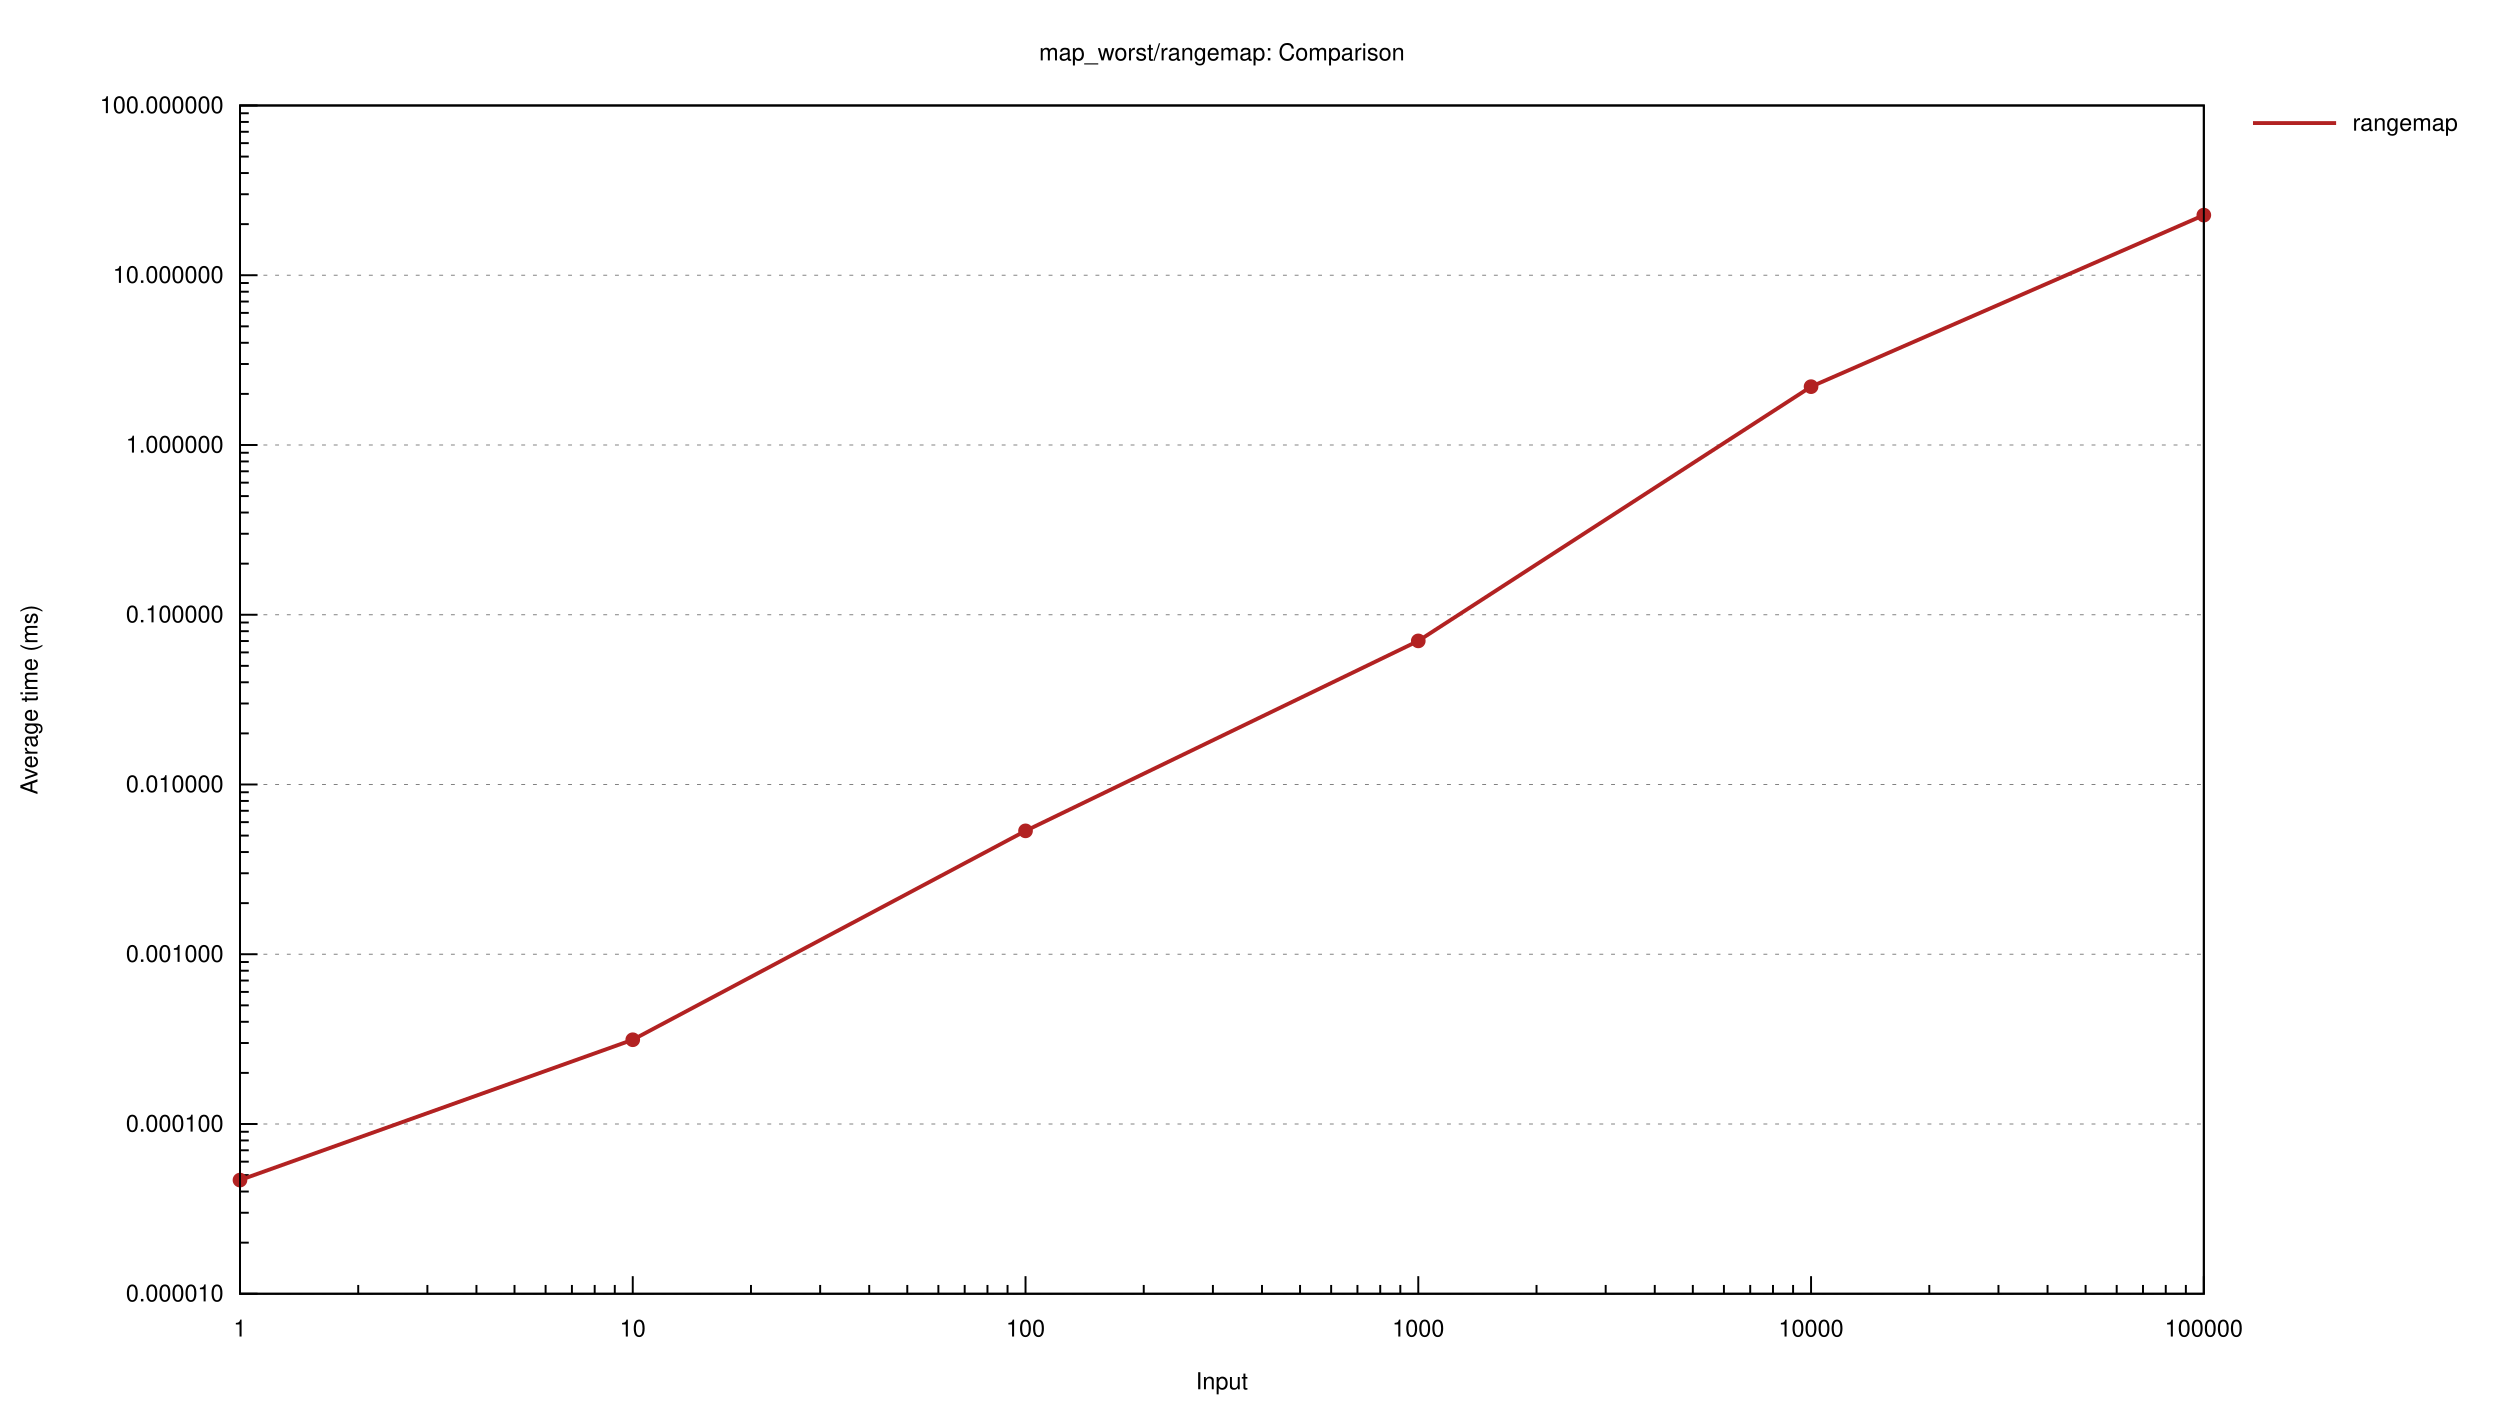
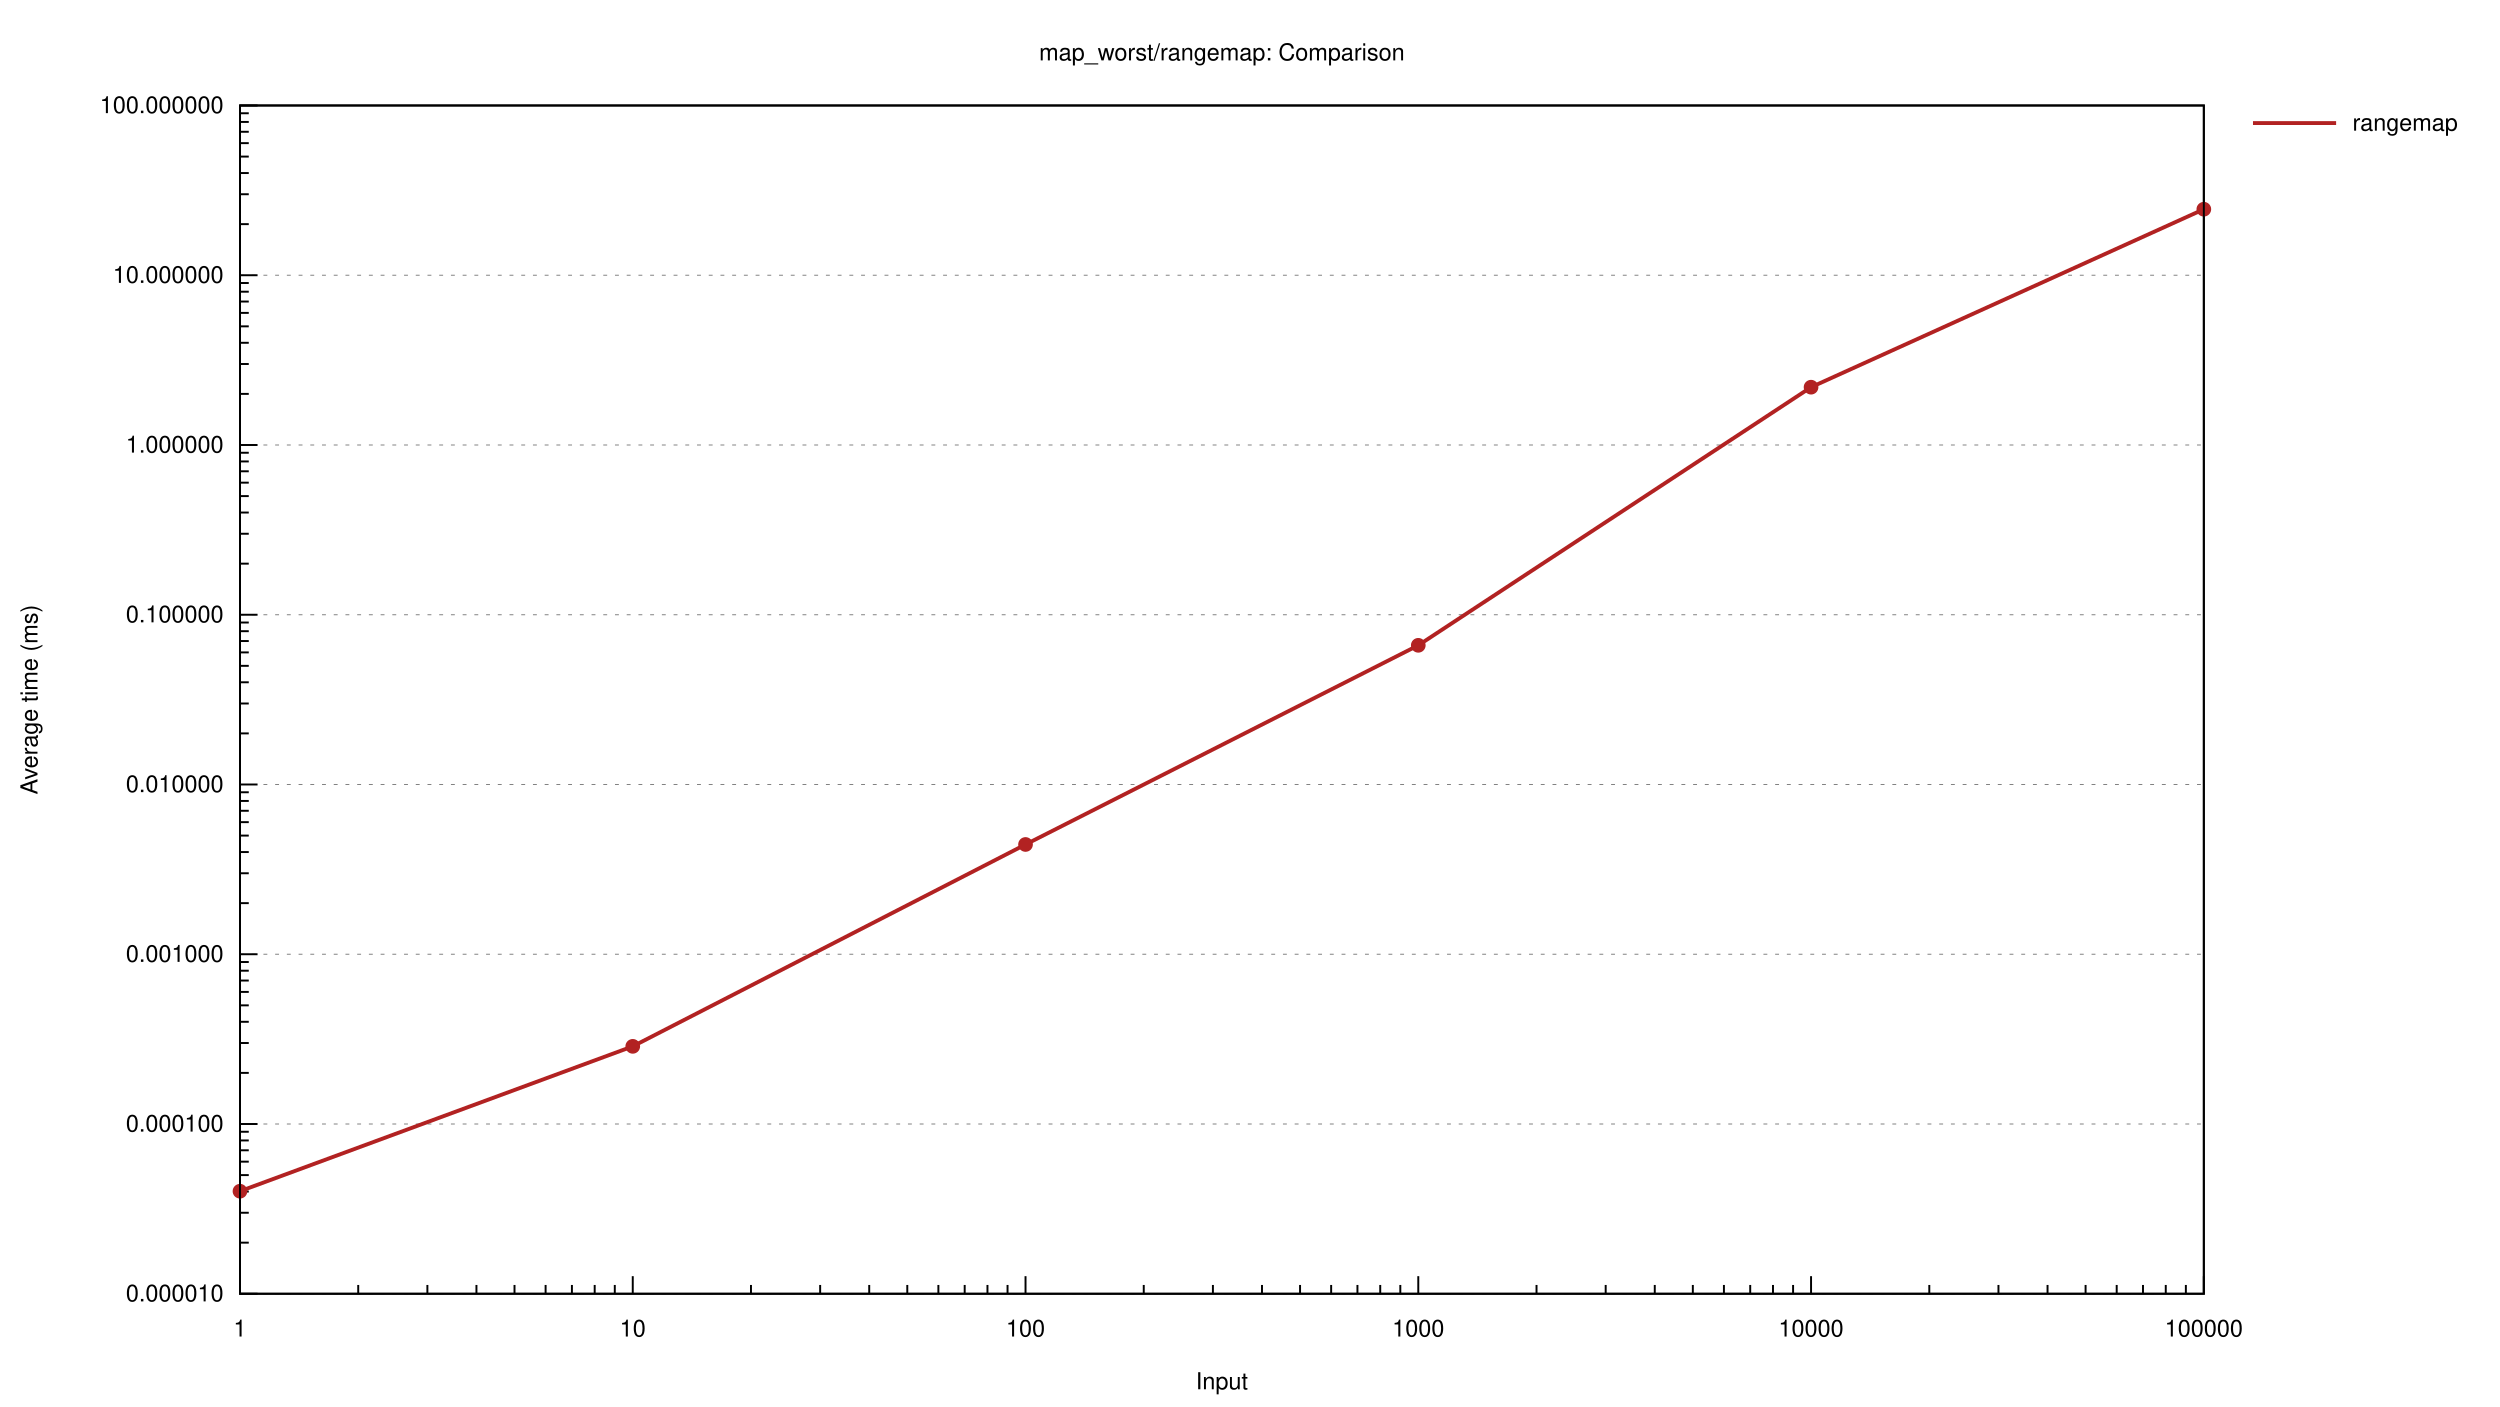
<svg xmlns="http://www.w3.org/2000/svg" xmlns:xlink="http://www.w3.org/1999/xlink" viewBox="0 0 1280 720">
  <g id="gnuplot_canvas">
    <rect x="0" y="0" width="1280" height="720" fill="none" />
    <defs>
      <circle id="gpDot" r="0.5" stroke-width="0.5" stroke="currentColor" />
      <path id="gpPt0" stroke-width="0.222" stroke="currentColor" d="M-1,0 h2 M0,-1 v2" />
      <path id="gpPt1" stroke-width="0.222" stroke="currentColor" d="M-1,-1 L1,1 M1,-1 L-1,1" />
      <path id="gpPt2" stroke-width="0.222" stroke="currentColor" d="M-1,0 L1,0 M0,-1 L0,1 M-1,-1 L1,1 M-1,1 L1,-1" />
      <rect id="gpPt3" stroke-width="0.222" stroke="currentColor" x="-1" y="-1" width="2" height="2" />
      <rect id="gpPt4" stroke-width="0.222" stroke="currentColor" fill="currentColor" x="-1" y="-1" width="2" height="2" />
      <circle id="gpPt5" stroke-width="0.222" stroke="currentColor" cx="0" cy="0" r="1" />
      <use xlink:href="#gpPt5" id="gpPt6" fill="currentColor" stroke="none" />
      <path id="gpPt7" stroke-width="0.222" stroke="currentColor" d="M0,-1.33 L-1.33,0.67 L1.33,0.67 z" />
      <use xlink:href="#gpPt7" id="gpPt8" fill="currentColor" stroke="none" />
      <use xlink:href="#gpPt7" id="gpPt9" stroke="currentColor" transform="rotate(180)" />
      <use xlink:href="#gpPt9" id="gpPt10" fill="currentColor" stroke="none" />
      <use xlink:href="#gpPt3" id="gpPt11" stroke="currentColor" transform="rotate(45)" />
      <use xlink:href="#gpPt11" id="gpPt12" fill="currentColor" stroke="none" />
      <path id="gpPt13" stroke-width="0.222" stroke="currentColor" d="M0,1.330 L1.265,0.411 L0.782,-1.067 L-0.782,-1.076 L-1.265,0.411 z" />
      <use xlink:href="#gpPt13" id="gpPt14" fill="currentColor" stroke="none" />
      <filter id="textbox" filterUnits="objectBoundingBox" x="0" y="0" height="1" width="1">
        <feFlood flood-color="white" flood-opacity="1" result="bgnd" />
        <feComposite in="SourceGraphic" in2="bgnd" operator="atop" />
      </filter>
      <filter id="greybox" filterUnits="objectBoundingBox" x="0" y="0" height="1" width="1">
        <feFlood flood-color="lightgrey" flood-opacity="1" result="grey" />
        <feComposite in="SourceGraphic" in2="grey" operator="atop" />
      </filter>
    </defs>
    <g fill="none" color="white" stroke="currentColor" stroke-width="1.00" stroke-linecap="butt" stroke-linejoin="miter">
</g>
    <g fill="none" color="black" stroke="currentColor" stroke-width="1.00" stroke-linecap="butt" stroke-linejoin="miter">
</g>
    <g fill="none" color="black" stroke="black" stroke-width="0.50" stroke-linecap="butt" stroke-linejoin="miter">
</g>
    <g fill="none" color="gray" stroke="currentColor" stroke-width="0.50" stroke-linecap="butt" stroke-linejoin="miter">
      <path stroke="gray" stroke-dasharray="2,4" class="gridline" d="M122.87,662.40 L1128.36,662.40  " />
    </g>
    <g fill="none" color="gray" stroke="gray" stroke-width="1.00" stroke-linecap="butt" stroke-linejoin="miter">
</g>
    <g fill="none" color="black" stroke="currentColor" stroke-width="1.00" stroke-linecap="butt" stroke-linejoin="miter">
      <path stroke="black" d="M122.87,662.40 L131.87,662.40  " />
      <g transform="translate(114.48,666.30)" stroke="none" fill="black" font-family="Helvetica" font-size="12.00" text-anchor="end">
        <text>
          <tspan font-family="Helvetica">0.000010</tspan>
        </text>
      </g>
    </g>
    <g fill="none" color="black" stroke="currentColor" stroke-width="1.00" stroke-linecap="butt" stroke-linejoin="miter">
      <path stroke="black" d="M122.87,636.24 L127.37,636.24 M122.87,620.93 L127.37,620.93 M122.87,610.07 L127.37,610.07 M122.87,601.65 L127.37,601.65   M122.87,594.77 L127.37,594.77 M122.87,588.95 L127.37,588.95 M122.87,583.91 L127.37,583.91 M122.87,579.46 L127.37,579.46    " />
    </g>
    <g fill="none" color="black" stroke="black" stroke-width="0.50" stroke-linecap="butt" stroke-linejoin="miter">
</g>
    <g fill="none" color="gray" stroke="currentColor" stroke-width="0.50" stroke-linecap="butt" stroke-linejoin="miter">
      <path stroke="gray" stroke-dasharray="2,4" class="gridline" d="M122.87,575.49 L1128.36,575.49  " />
    </g>
    <g fill="none" color="gray" stroke="gray" stroke-width="1.00" stroke-linecap="butt" stroke-linejoin="miter">
</g>
    <g fill="none" color="black" stroke="currentColor" stroke-width="1.00" stroke-linecap="butt" stroke-linejoin="miter">
      <path stroke="black" d="M122.87,575.49 L131.87,575.49  " />
      <g transform="translate(114.48,579.39)" stroke="none" fill="black" font-family="Helvetica" font-size="12.00" text-anchor="end">
        <text>
          <tspan font-family="Helvetica">0.000100</tspan>
        </text>
      </g>
    </g>
    <g fill="none" color="black" stroke="currentColor" stroke-width="1.00" stroke-linecap="butt" stroke-linejoin="miter">
      <path stroke="black" d="M122.87,549.32 L127.37,549.32 M122.87,534.02 L127.37,534.02 M122.87,523.16 L127.37,523.16 M122.87,514.74 L127.37,514.74   M122.87,507.86 L127.37,507.86 M122.87,502.04 L127.37,502.04 M122.87,497.00 L127.37,497.00 M122.87,492.55 L127.37,492.55    " />
    </g>
    <g fill="none" color="black" stroke="black" stroke-width="0.50" stroke-linecap="butt" stroke-linejoin="miter">
</g>
    <g fill="none" color="gray" stroke="currentColor" stroke-width="0.50" stroke-linecap="butt" stroke-linejoin="miter">
      <path stroke="gray" stroke-dasharray="2,4" class="gridline" d="M122.87,488.57 L1128.36,488.57  " />
    </g>
    <g fill="none" color="gray" stroke="gray" stroke-width="1.00" stroke-linecap="butt" stroke-linejoin="miter">
</g>
    <g fill="none" color="black" stroke="currentColor" stroke-width="1.00" stroke-linecap="butt" stroke-linejoin="miter">
      <path stroke="black" d="M122.87,488.57 L131.87,488.57  " />
      <g transform="translate(114.48,492.47)" stroke="none" fill="black" font-family="Helvetica" font-size="12.00" text-anchor="end">
        <text>
          <tspan font-family="Helvetica">0.001000</tspan>
        </text>
      </g>
    </g>
    <g fill="none" color="black" stroke="currentColor" stroke-width="1.00" stroke-linecap="butt" stroke-linejoin="miter">
      <path stroke="black" d="M122.87,462.41 L127.37,462.41 M122.87,447.11 L127.37,447.11 M122.87,436.25 L127.37,436.25 M122.87,427.82 L127.37,427.82   M122.87,420.94 L127.37,420.94 M122.87,415.12 L127.37,415.12 M122.87,410.08 L127.37,410.08 M122.87,405.64 L127.37,405.64    " />
    </g>
    <g fill="none" color="black" stroke="black" stroke-width="0.50" stroke-linecap="butt" stroke-linejoin="miter">
</g>
    <g fill="none" color="gray" stroke="currentColor" stroke-width="0.50" stroke-linecap="butt" stroke-linejoin="miter">
      <path stroke="gray" stroke-dasharray="2,4" class="gridline" d="M122.87,401.66 L1128.36,401.66  " />
    </g>
    <g fill="none" color="gray" stroke="gray" stroke-width="1.00" stroke-linecap="butt" stroke-linejoin="miter">
</g>
    <g fill="none" color="black" stroke="currentColor" stroke-width="1.00" stroke-linecap="butt" stroke-linejoin="miter">
      <path stroke="black" d="M122.87,401.66 L131.87,401.66  " />
      <g transform="translate(114.48,405.56)" stroke="none" fill="black" font-family="Helvetica" font-size="12.00" text-anchor="end">
        <text>
          <tspan font-family="Helvetica">0.010000</tspan>
        </text>
      </g>
    </g>
    <g fill="none" color="black" stroke="currentColor" stroke-width="1.00" stroke-linecap="butt" stroke-linejoin="miter">
      <path stroke="black" d="M122.87,375.50 L127.37,375.50 M122.87,360.19 L127.37,360.19 M122.87,349.33 L127.37,349.33 M122.87,340.91 L127.37,340.91   M122.87,334.03 L127.37,334.03 M122.87,328.21 L127.37,328.21 M122.87,323.17 L127.37,323.17 M122.87,318.73 L127.37,318.73    " />
    </g>
    <g fill="none" color="black" stroke="black" stroke-width="0.50" stroke-linecap="butt" stroke-linejoin="miter">
</g>
    <g fill="none" color="gray" stroke="currentColor" stroke-width="0.50" stroke-linecap="butt" stroke-linejoin="miter">
      <path stroke="gray" stroke-dasharray="2,4" class="gridline" d="M122.87,314.75 L1128.36,314.75  " />
    </g>
    <g fill="none" color="gray" stroke="gray" stroke-width="1.00" stroke-linecap="butt" stroke-linejoin="miter">
</g>
    <g fill="none" color="black" stroke="currentColor" stroke-width="1.00" stroke-linecap="butt" stroke-linejoin="miter">
      <path stroke="black" d="M122.87,314.75 L131.87,314.75  " />
      <g transform="translate(114.48,318.65)" stroke="none" fill="black" font-family="Helvetica" font-size="12.00" text-anchor="end">
        <text>
          <tspan font-family="Helvetica">0.100000</tspan>
        </text>
      </g>
    </g>
    <g fill="none" color="black" stroke="currentColor" stroke-width="1.00" stroke-linecap="butt" stroke-linejoin="miter">
      <path stroke="black" d="M122.87,288.59 L127.37,288.59 M122.87,273.28 L127.37,273.28 M122.87,262.42 L127.37,262.42 M122.87,254.00 L127.37,254.00   M122.87,247.12 L127.37,247.12 M122.87,241.30 L127.37,241.30 M122.87,236.26 L127.37,236.26 M122.87,231.81 L127.37,231.81    " />
    </g>
    <g fill="none" color="black" stroke="black" stroke-width="0.50" stroke-linecap="butt" stroke-linejoin="miter">
</g>
    <g fill="none" color="gray" stroke="currentColor" stroke-width="0.50" stroke-linecap="butt" stroke-linejoin="miter">
      <path stroke="gray" stroke-dasharray="2,4" class="gridline" d="M122.87,227.84 L1128.36,227.84  " />
    </g>
    <g fill="none" color="gray" stroke="gray" stroke-width="1.00" stroke-linecap="butt" stroke-linejoin="miter">
</g>
    <g fill="none" color="black" stroke="currentColor" stroke-width="1.00" stroke-linecap="butt" stroke-linejoin="miter">
      <path stroke="black" d="M122.87,227.84 L131.87,227.84  " />
      <g transform="translate(114.48,231.74)" stroke="none" fill="black" font-family="Helvetica" font-size="12.00" text-anchor="end">
        <text>
          <tspan font-family="Helvetica">1.000000</tspan>
        </text>
      </g>
    </g>
    <g fill="none" color="black" stroke="currentColor" stroke-width="1.00" stroke-linecap="butt" stroke-linejoin="miter">
      <path stroke="black" d="M122.87,201.67 L127.37,201.67 M122.87,186.37 L127.37,186.37 M122.87,175.51 L127.37,175.51 M122.87,167.09 L127.37,167.09   M122.87,160.20 L127.37,160.20 M122.87,154.39 L127.37,154.39 M122.87,149.35 L127.37,149.35 M122.87,144.90 L127.37,144.90    " />
    </g>
    <g fill="none" color="black" stroke="black" stroke-width="0.50" stroke-linecap="butt" stroke-linejoin="miter">
</g>
    <g fill="none" color="gray" stroke="currentColor" stroke-width="0.50" stroke-linecap="butt" stroke-linejoin="miter">
      <path stroke="gray" stroke-dasharray="2,4" class="gridline" d="M122.87,140.92 L1128.36,140.92  " />
    </g>
    <g fill="none" color="gray" stroke="gray" stroke-width="1.00" stroke-linecap="butt" stroke-linejoin="miter">
</g>
    <g fill="none" color="black" stroke="currentColor" stroke-width="1.00" stroke-linecap="butt" stroke-linejoin="miter">
      <path stroke="black" d="M122.87,140.92 L131.87,140.92  " />
      <g transform="translate(114.48,144.82)" stroke="none" fill="black" font-family="Helvetica" font-size="12.00" text-anchor="end">
        <text>
          <tspan font-family="Helvetica">10.000000</tspan>
        </text>
      </g>
    </g>
    <g fill="none" color="black" stroke="currentColor" stroke-width="1.00" stroke-linecap="butt" stroke-linejoin="miter">
      <path stroke="black" d="M122.87,114.76 L127.37,114.76 M122.87,99.45 L127.37,99.45 M122.87,88.60 L127.37,88.60 M122.87,80.17 L127.37,80.17   M122.87,73.29 L127.37,73.29 M122.87,67.47 L127.37,67.47 M122.87,62.43 L127.37,62.43 M122.87,57.99 L127.37,57.99    " />
    </g>
    <g fill="none" color="black" stroke="black" stroke-width="0.50" stroke-linecap="butt" stroke-linejoin="miter">
</g>
    <g fill="none" color="gray" stroke="currentColor" stroke-width="0.50" stroke-linecap="butt" stroke-linejoin="miter">
      <path stroke="gray" stroke-dasharray="2,4" class="gridline" d="M122.87,54.01 L1128.36,54.01  " />
    </g>
    <g fill="none" color="gray" stroke="gray" stroke-width="1.00" stroke-linecap="butt" stroke-linejoin="miter">
</g>
    <g fill="none" color="black" stroke="currentColor" stroke-width="1.00" stroke-linecap="butt" stroke-linejoin="miter">
      <path stroke="black" d="M122.87,54.01 L131.87,54.01  " />
      <g transform="translate(114.48,57.91)" stroke="none" fill="black" font-family="Helvetica" font-size="12.00" text-anchor="end">
        <text>
          <tspan font-family="Helvetica">100.000000</tspan>
        </text>
      </g>
    </g>
    <g fill="none" color="black" stroke="currentColor" stroke-width="1.00" stroke-linecap="butt" stroke-linejoin="miter">
      <path stroke="black" d="M122.87,662.40 L122.87,653.40  " />
      <g transform="translate(122.87,684.30)" stroke="none" fill="black" font-family="Helvetica" font-size="12.00" text-anchor="middle">
        <text>
          <tspan font-family="Helvetica"> 1</tspan>
        </text>
      </g>
    </g>
    <g fill="none" color="black" stroke="currentColor" stroke-width="1.00" stroke-linecap="butt" stroke-linejoin="miter">
      <path stroke="black" d="M183.41,662.40 L183.41,657.90 M218.82,662.40 L218.82,657.90 M243.94,662.40 L243.94,657.90 M263.43,662.40 L263.43,657.90   M279.35,662.40 L279.35,657.90 M292.82,662.40 L292.82,657.90 M304.48,662.40 L304.48,657.90 M314.77,662.40 L314.77,657.90   M323.97,662.40 L323.97,653.40  " />
      <g transform="translate(323.97,684.30)" stroke="none" fill="black" font-family="Helvetica" font-size="12.00" text-anchor="middle">
        <text>
          <tspan font-family="Helvetica"> 10</tspan>
        </text>
      </g>
    </g>
    <g fill="none" color="black" stroke="currentColor" stroke-width="1.00" stroke-linecap="butt" stroke-linejoin="miter">
      <path stroke="black" d="M384.50,662.40 L384.50,657.90 M419.92,662.40 L419.92,657.90 M445.04,662.40 L445.04,657.90 M464.53,662.40 L464.53,657.90   M480.45,662.40 L480.45,657.90 M493.92,662.40 L493.92,657.90 M505.58,662.40 L505.58,657.90 M515.86,662.40 L515.86,657.90   M525.07,662.40 L525.07,653.40  " />
      <g transform="translate(525.07,684.30)" stroke="none" fill="black" font-family="Helvetica" font-size="12.00" text-anchor="middle">
        <text>
          <tspan font-family="Helvetica"> 100</tspan>
        </text>
      </g>
    </g>
    <g fill="none" color="black" stroke="currentColor" stroke-width="1.00" stroke-linecap="butt" stroke-linejoin="miter">
      <path stroke="black" d="M585.60,662.40 L585.60,657.90 M621.01,662.40 L621.01,657.90 M646.14,662.40 L646.14,657.90 M665.63,662.40 L665.63,657.90   M681.55,662.40 L681.55,657.90 M695.01,662.40 L695.01,657.90 M706.68,662.40 L706.68,657.90 M716.96,662.40 L716.96,657.90   M726.16,662.40 L726.16,653.40  " />
      <g transform="translate(726.16,684.30)" stroke="none" fill="black" font-family="Helvetica" font-size="12.00" text-anchor="middle">
        <text>
          <tspan font-family="Helvetica"> 1000</tspan>
        </text>
      </g>
    </g>
    <g fill="none" color="black" stroke="currentColor" stroke-width="1.00" stroke-linecap="butt" stroke-linejoin="miter">
      <path stroke="black" d="M786.70,662.40 L786.70,657.90 M822.11,662.40 L822.11,657.90 M847.24,662.40 L847.24,657.90 M866.73,662.40 L866.73,657.90   M882.65,662.40 L882.65,657.90 M896.11,662.40 L896.11,657.90 M907.77,662.40 L907.77,657.90 M918.06,662.40 L918.06,657.90   M927.26,662.40 L927.26,653.40  " />
      <g transform="translate(927.26,684.30)" stroke="none" fill="black" font-family="Helvetica" font-size="12.00" text-anchor="middle">
        <text>
          <tspan font-family="Helvetica"> 10000</tspan>
        </text>
      </g>
    </g>
    <g fill="none" color="black" stroke="currentColor" stroke-width="1.00" stroke-linecap="butt" stroke-linejoin="miter">
      <path stroke="black" d="M987.80,662.40 L987.80,657.90 M1023.21,662.40 L1023.21,657.90 M1048.34,662.40 L1048.34,657.90 M1067.82,662.40 L1067.82,657.90   M1083.75,662.40 L1083.75,657.90 M1097.21,662.40 L1097.21,657.90 M1108.87,662.40 L1108.87,657.90 M1119.16,662.40 L1119.16,657.90   M1128.36,662.40 L1128.36,653.40  " />
      <g transform="translate(1128.36,684.30)" stroke="none" fill="black" font-family="Helvetica" font-size="12.00" text-anchor="middle">
        <text>
          <tspan font-family="Helvetica"> 100000</tspan>
        </text>
      </g>
    </g>
    <g fill="none" color="black" stroke="currentColor" stroke-width="1.00" stroke-linecap="butt" stroke-linejoin="miter">
</g>
    <g fill="none" color="black" stroke="currentColor" stroke-width="1.00" stroke-linecap="butt" stroke-linejoin="miter">
      <path stroke="black" d="M122.87,54.01 L122.87,662.40 L1128.36,662.40 L1128.36,54.01 L122.87,54.01 Z  " />
    </g>
    <g fill="none" color="black" stroke="currentColor" stroke-width="1.00" stroke-linecap="butt" stroke-linejoin="miter">
      <g transform="translate(19.18,358.21) rotate(270)" stroke="none" fill="black" font-family="Helvetica" font-size="12.00" text-anchor="middle">
        <text>
          <tspan font-family="Helvetica">Average time (ms)</tspan>
        </text>
      </g>
    </g>
    <g fill="none" color="black" stroke="currentColor" stroke-width="1.00" stroke-linecap="butt" stroke-linejoin="miter">
      <g transform="translate(625.61,711.30)" stroke="none" fill="black" font-family="Helvetica" font-size="12.00" text-anchor="middle">
        <text>
          <tspan font-family="Helvetica">Input</tspan>
        </text>
      </g>
    </g>
    <g fill="none" color="black" stroke="currentColor" stroke-width="1.00" stroke-linecap="butt" stroke-linejoin="miter">
</g>
    <g id="gnuplot_plot_1">
      <g fill="none" color="white" stroke="currentColor" stroke-width="2.00" stroke-linecap="butt" stroke-linejoin="miter">
</g>
      <g fill="none" color="black" stroke="currentColor" stroke-width="2.00" stroke-linecap="butt" stroke-linejoin="miter">
        <g transform="translate(1204.48,66.91)" stroke="none" fill="black" font-family="Helvetica" font-size="12.00" text-anchor="start">
          <text>
            <tspan font-family="Helvetica">rangemap</tspan>
          </text>
        </g>
      </g>
      <g fill="none" color="black" stroke="currentColor" stroke-width="2.00" stroke-linecap="butt" stroke-linejoin="miter">
-         <path stroke="rgb(178,  34,  34)" d="M1153.53,63.01 L1196.09,63.01 M122.87,604.20 L323.97,532.35 L525.07,425.40 L726.16,328.14 L927.26,197.97 L1128.36,110.14    " />
+         <path stroke="rgb(178,  34,  34)" d="M1153.53,63.01 L1196.09,63.01 M122.87,609.90 L323.97,535.73 L525.07,432.37 L726.16,330.40 L927.26,198.24 L1128.36,107.12    " />
      </g>
    </g>
    <g id="gnuplot_plot_2" fill="none">
      <g fill="none" color="white" stroke="rgb(178,  34,  34)" stroke-width="1.00" stroke-linecap="butt" stroke-linejoin="miter">
</g>
      <g fill="none" color="black" stroke="currentColor" stroke-width="1.00" stroke-linecap="butt" stroke-linejoin="miter">
-         <use xlink:href="#gpPt6" transform="translate(122.87,604.20) scale(3.38)" color="rgb(178,  34,  34)" />
-         <use xlink:href="#gpPt6" transform="translate(323.97,532.35) scale(3.38)" color="rgb(178,  34,  34)" />
-         <use xlink:href="#gpPt6" transform="translate(525.07,425.40) scale(3.38)" color="rgb(178,  34,  34)" />
-         <use xlink:href="#gpPt6" transform="translate(726.16,328.14) scale(3.38)" color="rgb(178,  34,  34)" />
-         <use xlink:href="#gpPt6" transform="translate(927.26,197.97) scale(3.38)" color="rgb(178,  34,  34)" />
-         <use xlink:href="#gpPt6" transform="translate(1128.36,110.14) scale(3.38)" color="rgb(178,  34,  34)" />
+         <use xlink:href="#gpPt6" transform="translate(122.87,609.90) scale(3.38)" color="rgb(178,  34,  34)" />
+         <use xlink:href="#gpPt6" transform="translate(323.97,535.73) scale(3.38)" color="rgb(178,  34,  34)" />
+         <use xlink:href="#gpPt6" transform="translate(525.07,432.37) scale(3.38)" color="rgb(178,  34,  34)" />
+         <use xlink:href="#gpPt6" transform="translate(726.16,330.40) scale(3.38)" color="rgb(178,  34,  34)" />
+         <use xlink:href="#gpPt6" transform="translate(927.26,198.24) scale(3.38)" color="rgb(178,  34,  34)" />
+         <use xlink:href="#gpPt6" transform="translate(1128.36,107.12) scale(3.38)" color="rgb(178,  34,  34)" />
      </g>
    </g>
    <g fill="none" color="white" stroke="rgb(178,  34,  34)" stroke-width="2.00" stroke-linecap="butt" stroke-linejoin="miter">
</g>
    <g fill="none" color="black" stroke="currentColor" stroke-width="2.00" stroke-linecap="butt" stroke-linejoin="miter">
</g>
    <g fill="none" color="black" stroke="black" stroke-width="1.00" stroke-linecap="butt" stroke-linejoin="miter">
</g>
    <g fill="none" color="black" stroke="currentColor" stroke-width="1.00" stroke-linecap="butt" stroke-linejoin="miter">
      <path stroke="black" d="M122.87,54.01 L122.87,662.40 L1128.36,662.40 L1128.36,54.01 L122.87,54.01 Z  " />
    </g>
    <g fill="none" color="black" stroke="currentColor" stroke-width="1.00" stroke-linecap="butt" stroke-linejoin="miter">
      <g transform="translate(625.61,30.91)" stroke="none" fill="black" font-family="Helvetica" font-size="12.00" text-anchor="middle">
        <text>
          <tspan font-family="Helvetica">map_worst/rangemap: Comparison</tspan>
        </text>
      </g>
    </g>
    <g fill="none" color="black" stroke="currentColor" stroke-width="1.00" stroke-linecap="butt" stroke-linejoin="miter">
</g>
  </g>
</svg>
